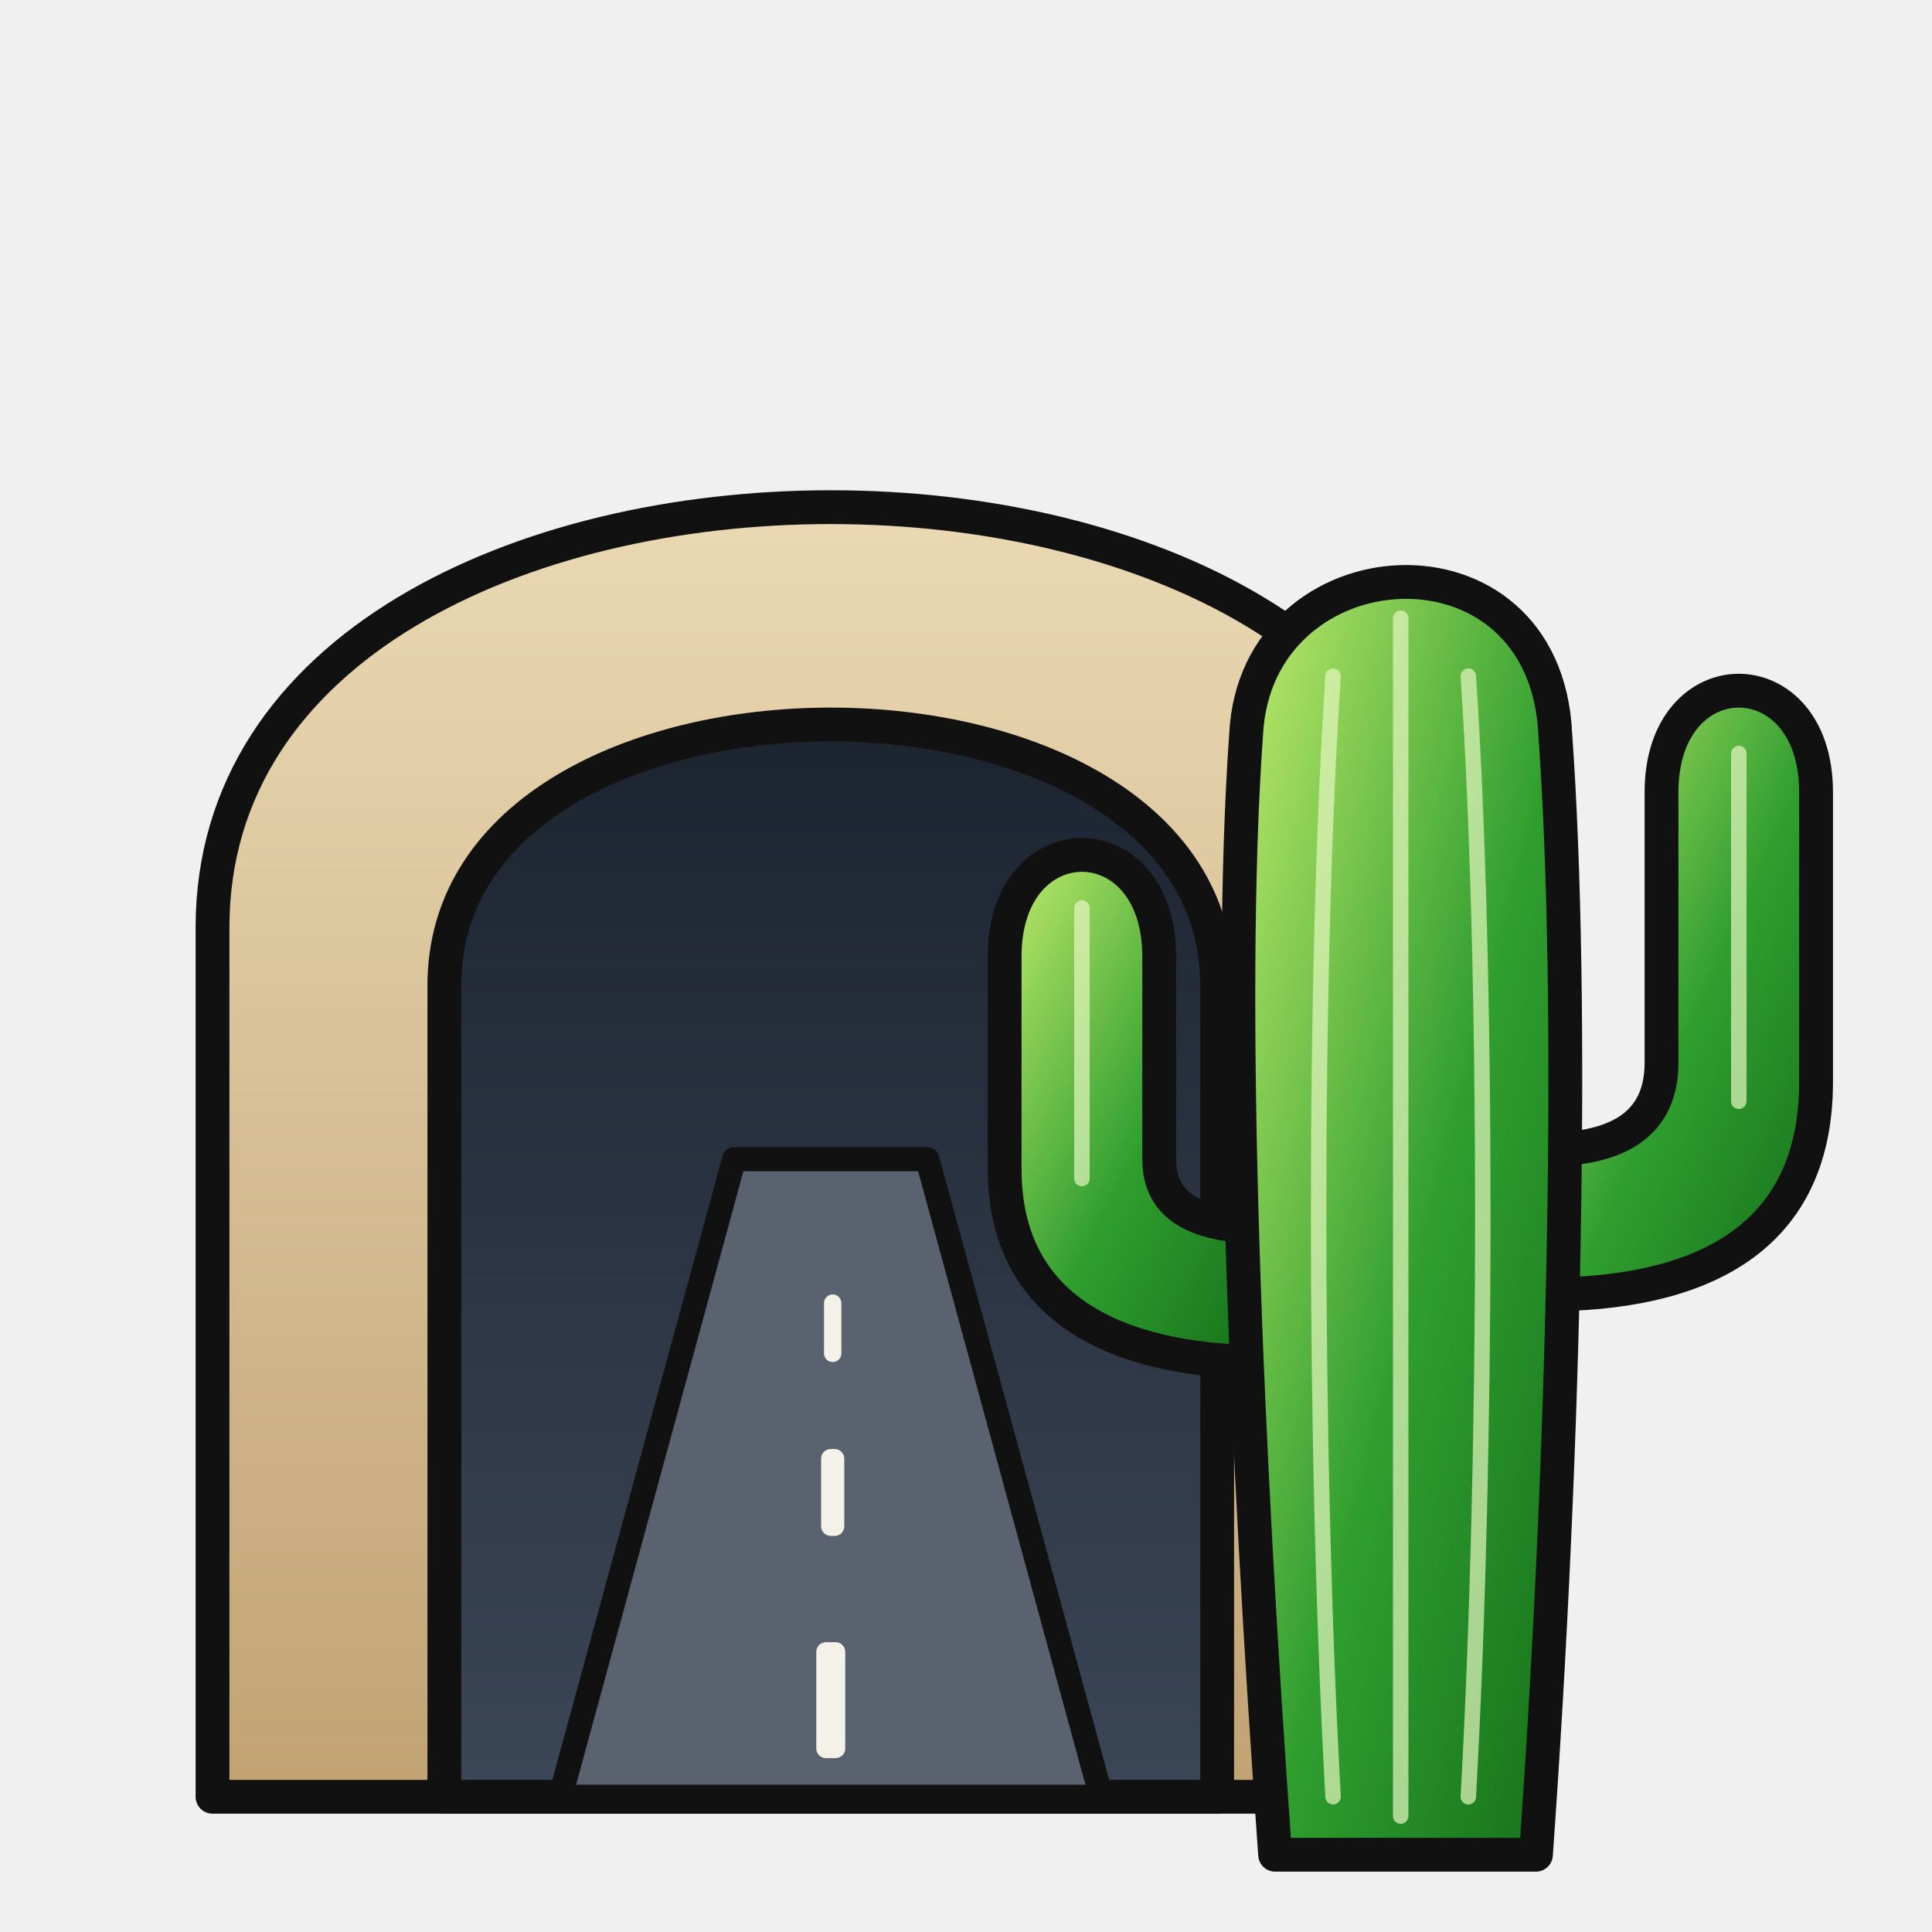
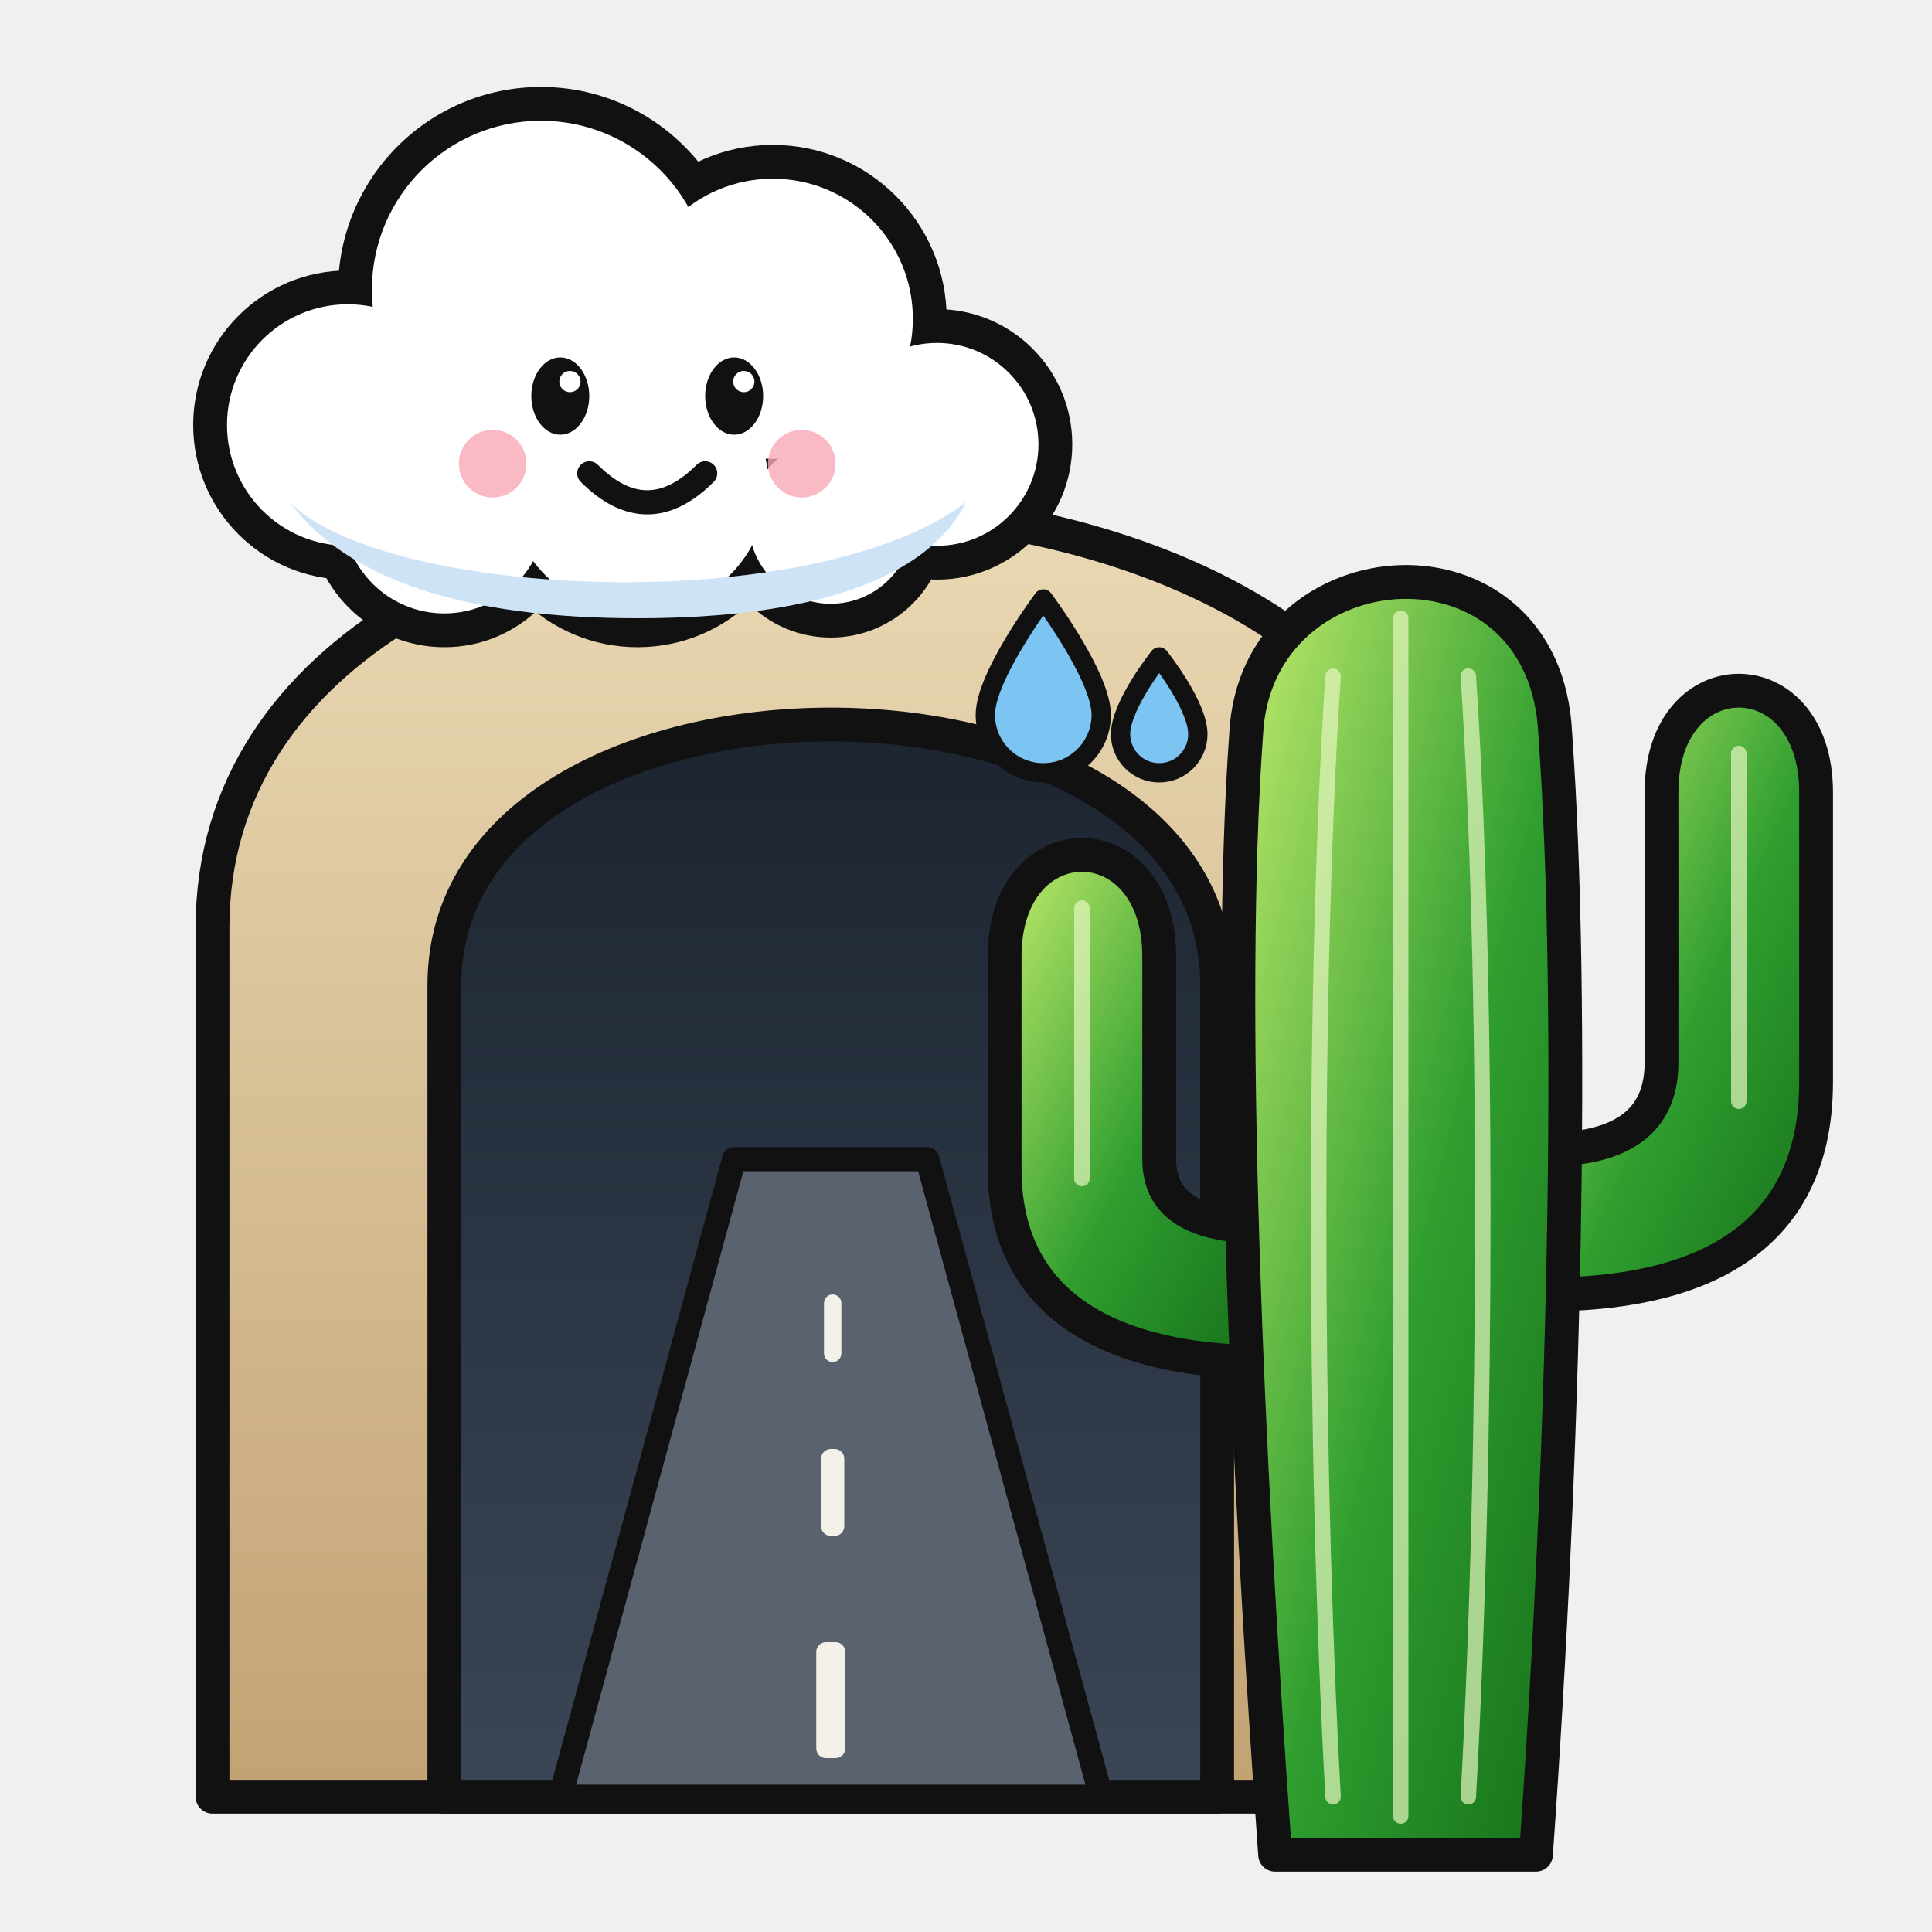
<svg xmlns="http://www.w3.org/2000/svg" viewBox="0 0 200 200" width="200" height="200" role="img" aria-labelledby="title desc">
  <defs>
    <linearGradient id="skin" x1="0" y1="0" x2="1" y2="1">
      <stop offset="0" stop-color="#c3ec6d" />
      <stop offset="0.55" stop-color="#2f9e2f" />
      <stop offset="1" stop-color="#16701a" />
    </linearGradient>
    <linearGradient id="stone" x1="0" y1="0" x2="0" y2="1">
      <stop offset="0" stop-color="#ead9b4" />
      <stop offset="1" stop-color="#c2a273" />
    </linearGradient>
    <linearGradient id="depth" x1="0" y1="0" x2="0" y2="1">
      <stop offset="0" stop-color="#1c2430" />
      <stop offset="1" stop-color="#3b4656" />
    </linearGradient>
  </defs>
  <g stroke="#111" stroke-width="3.5" stroke-linejoin="round" stroke-linecap="round">
    <path d="M22 186 V96 C22 38 150 38 150 96 V186 Z" fill="url(#stone)" />
    <path d="M46 186 V102 C46 66 126 66 126 102 V186 Z" fill="url(#depth)" />
    <path d="M58 186 L114 186 L96 120 L76 120 Z" fill="#59626e" stroke-width="2.5" />
  </g>
  <g fill="#f4f1e8">
    <rect x="84.5" y="170" width="3" height="12" rx="1" />
    <rect x="85" y="150" width="2.4" height="9" rx="1" />
    <rect x="85.3" y="134" width="1.8" height="7" rx="0.9" />
  </g>
+   <g fill="#111">
+     <circle cx="36" cy="44" r="16" />
+     <circle cx="56" cy="30" r="21" />
+     <circle cx="80" cy="33" r="18" />
+     <circle cx="97" cy="46" r="14" />
+     <circle cx="66" cy="50" r="17" />
+     <circle cx="46" cy="53" r="14" />
+     <circle cx="86" cy="54" r="12" />
+   </g>
+   <g fill="#ffffff">
+     <circle cx="36" cy="44" r="12.5" />
+     <circle cx="56" cy="30" r="17.5" />
+     <circle cx="80" cy="33" r="14.5" />
+     <circle cx="97" cy="46" r="10.5" />
+     <circle cx="66" cy="50" r="13.5" />
+     <circle cx="46" cy="53" r="10.5" />
+     <circle cx="86" cy="54" r="8.5" />
+   </g>
+   <path d="M30 52 C40 62 84 64 100 52 C96 60 84 64 66 64 C48 64 36 60 30 52 Z" fill="#cfe3f7" />
+   <ellipse cx="58" cy="41" rx="3" ry="4" fill="#111" />
+   <ellipse cx="76" cy="41" rx="3" ry="4" fill="#111" />
+   <circle cx="59" cy="39.5" r="1.1" fill="#fff" />
+   <circle cx="77" cy="39.5" r="1.1" fill="#fff" />
+   <path d="M61 49 Q67 55 73 49" fill="none" stroke="#111" stroke-width="2.5" stroke-linecap="round" />
+   <circle cx="51" cy="48" r="3.5" fill="#f7a9b8" opacity="0.8" />
+   <circle cx="83" cy="48" r="3.5" fill="#f7a9b8" opacity="0.8" />
+   <g fill="#7cc4f2" stroke="#111" stroke-width="2" stroke-linejoin="round">
+     <path d="M108 62 C108 62 102 70 102 74 A6 6 0 0 0 114 74 C114 70 108 62 108 62 Z" />
+     <path d="M120 68 C120 68 116 73 116 76 A4 4 0 0 0 124 76 C124 73 120 68 120 68 Z" />
+   </g>
  <g fill="url(#skin)" stroke="#111" stroke-width="3.5" stroke-linejoin="round">
    <path d="M131 141 C118 141 104 137 104 121 L104 99 C104 85 120 85 120 99 L120 120 C120 125 124 127 131 127 Z" />
    <path d="M160 119 C168 119 172 116 172 110 L172 82 C172 68 188 68 188 82 L188 112 C188 129 175 134 160 134 Z" />
    <path d="M132 192 C129 150 127 104 129 76 C130 56 160 54 161 76 C163 104 162 150 159 192 Z" />
  </g>
  <g stroke="#e6f7c0" stroke-width="1.6" stroke-linecap="round" fill="none" opacity="0.7">
    <path d="M138 70 C136 100 136 150 138 186" />
    <path d="M145 64 C145 100 145 150 145 188" />
    <path d="M152 70 C154 100 154 150 152 186" />
    <path d="M112 94 V122" />
    <path d="M180 78 V114" />
  </g>
</svg>
